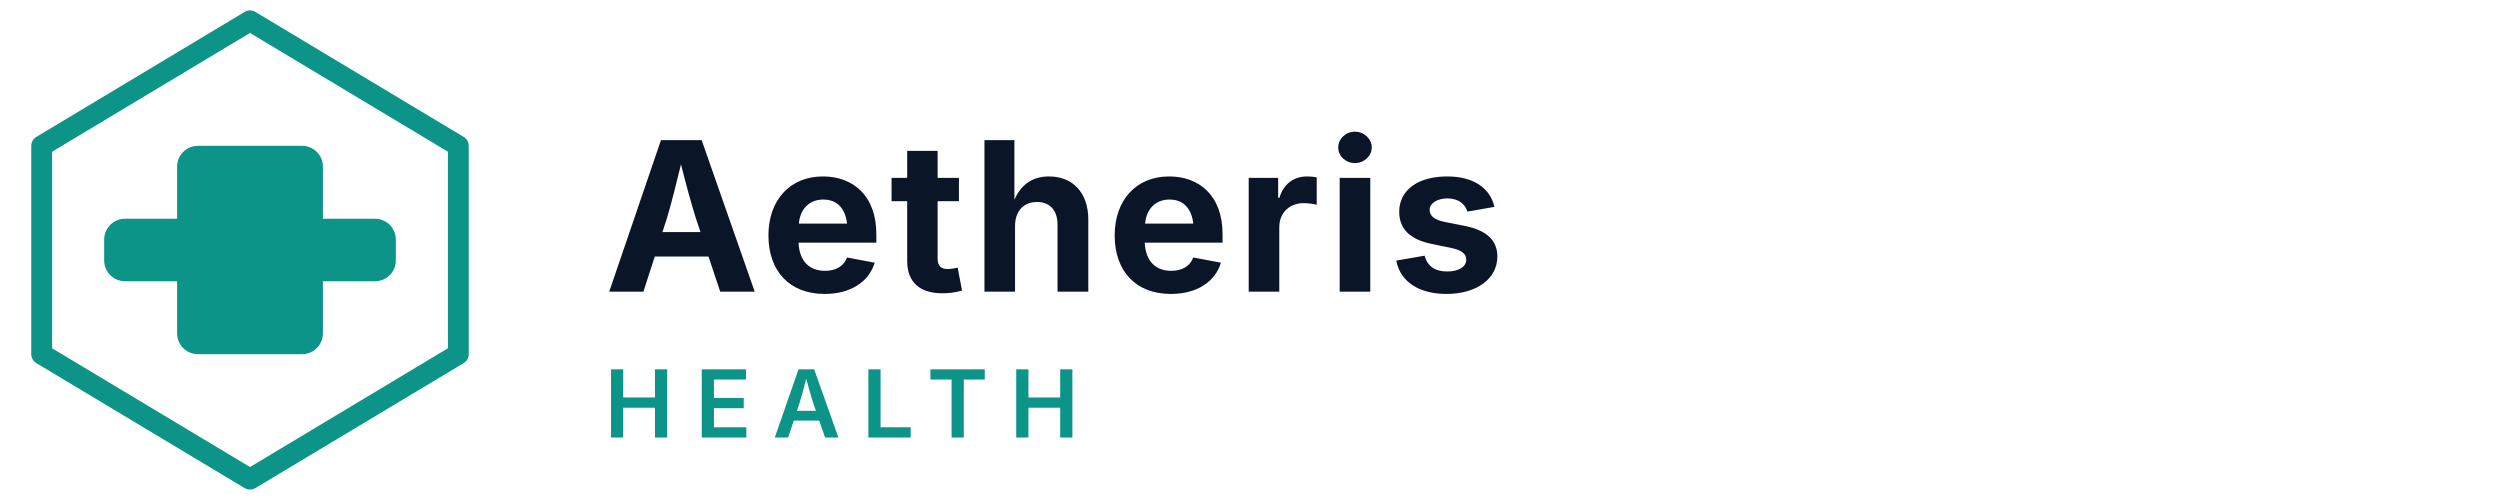
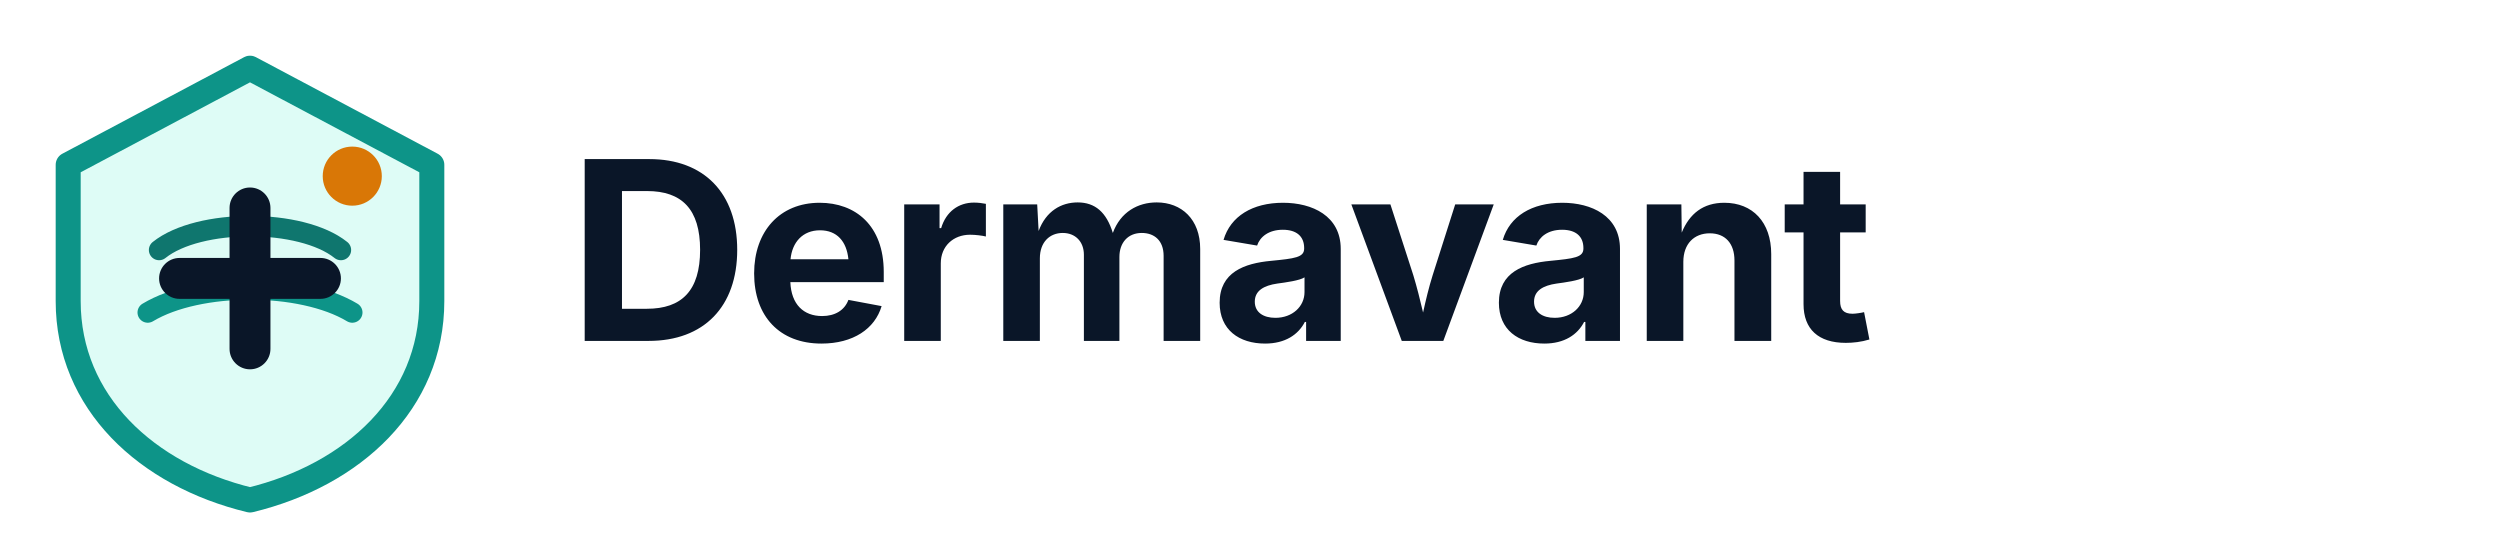
- <svg xmlns="http://www.w3.org/2000/svg" viewBox="0 0 240 48" fill="none">
-   <g transform="translate(0, 0)">
-     <polygon points="24,2 44,14 44,34 24,46 4,34 4,14" fill="none" stroke="#0D9488" stroke-width="2" stroke-linejoin="round" />
-     <rect x="17" y="14" width="14" height="20" rx="2" fill="#0D9488" />
-     <rect x="10" y="21" width="28" height="6" rx="2" fill="#0D9488" />
+ <svg xmlns="http://www.w3.org/2000/svg" viewBox="0 0 220 48" fill="none">
+   <g transform="translate(2, 4)">
+     <path d="M20 2L36 10.5V22.5C36 31.4 29.1 37.8 20 40C10.9 37.8 4 31.4 4 22.5V10.5L20 2Z" stroke="#0D9488" stroke-width="2.2" stroke-linejoin="round" fill="#CCFBF1" fill-opacity="0.65" />
+     <path d="M12 18C15.5 15.2 24.5 15.2 28 18" stroke="#0F766E" stroke-width="1.8" stroke-linecap="round" />
+     <path d="M11 23.5C15.5 20.8 24.5 20.8 29 23.5" stroke="#0D9488" stroke-width="1.8" stroke-linecap="round" />
+     <rect x="18.2" y="12.5" width="3.6" height="16" rx="1.8" fill="#0A1628" />
+     <rect x="12" y="18.7" width="16" height="3.6" rx="1.8" fill="#0A1628" />
+     <circle cx="29" cy="11.5" r="2.6" fill="#D97706" />
  </g>
-   <text x="58" y="28" font-family="system-ui, -apple-system, sans-serif" font-size="20" font-weight="700" fill="#0A1628" letter-spacing="0.5">Aetheris</text>
-   <text x="58" y="42" font-family="system-ui, -apple-system, sans-serif" font-size="9" font-weight="600" fill="#0D9488" letter-spacing="2">HEALTH</text>
+   <text x="50" y="30" font-family="system-ui, -apple-system, sans-serif" font-size="22" font-weight="700" fill="#0A1628" letter-spacing="-0.4">Dermavant</text>
</svg>
